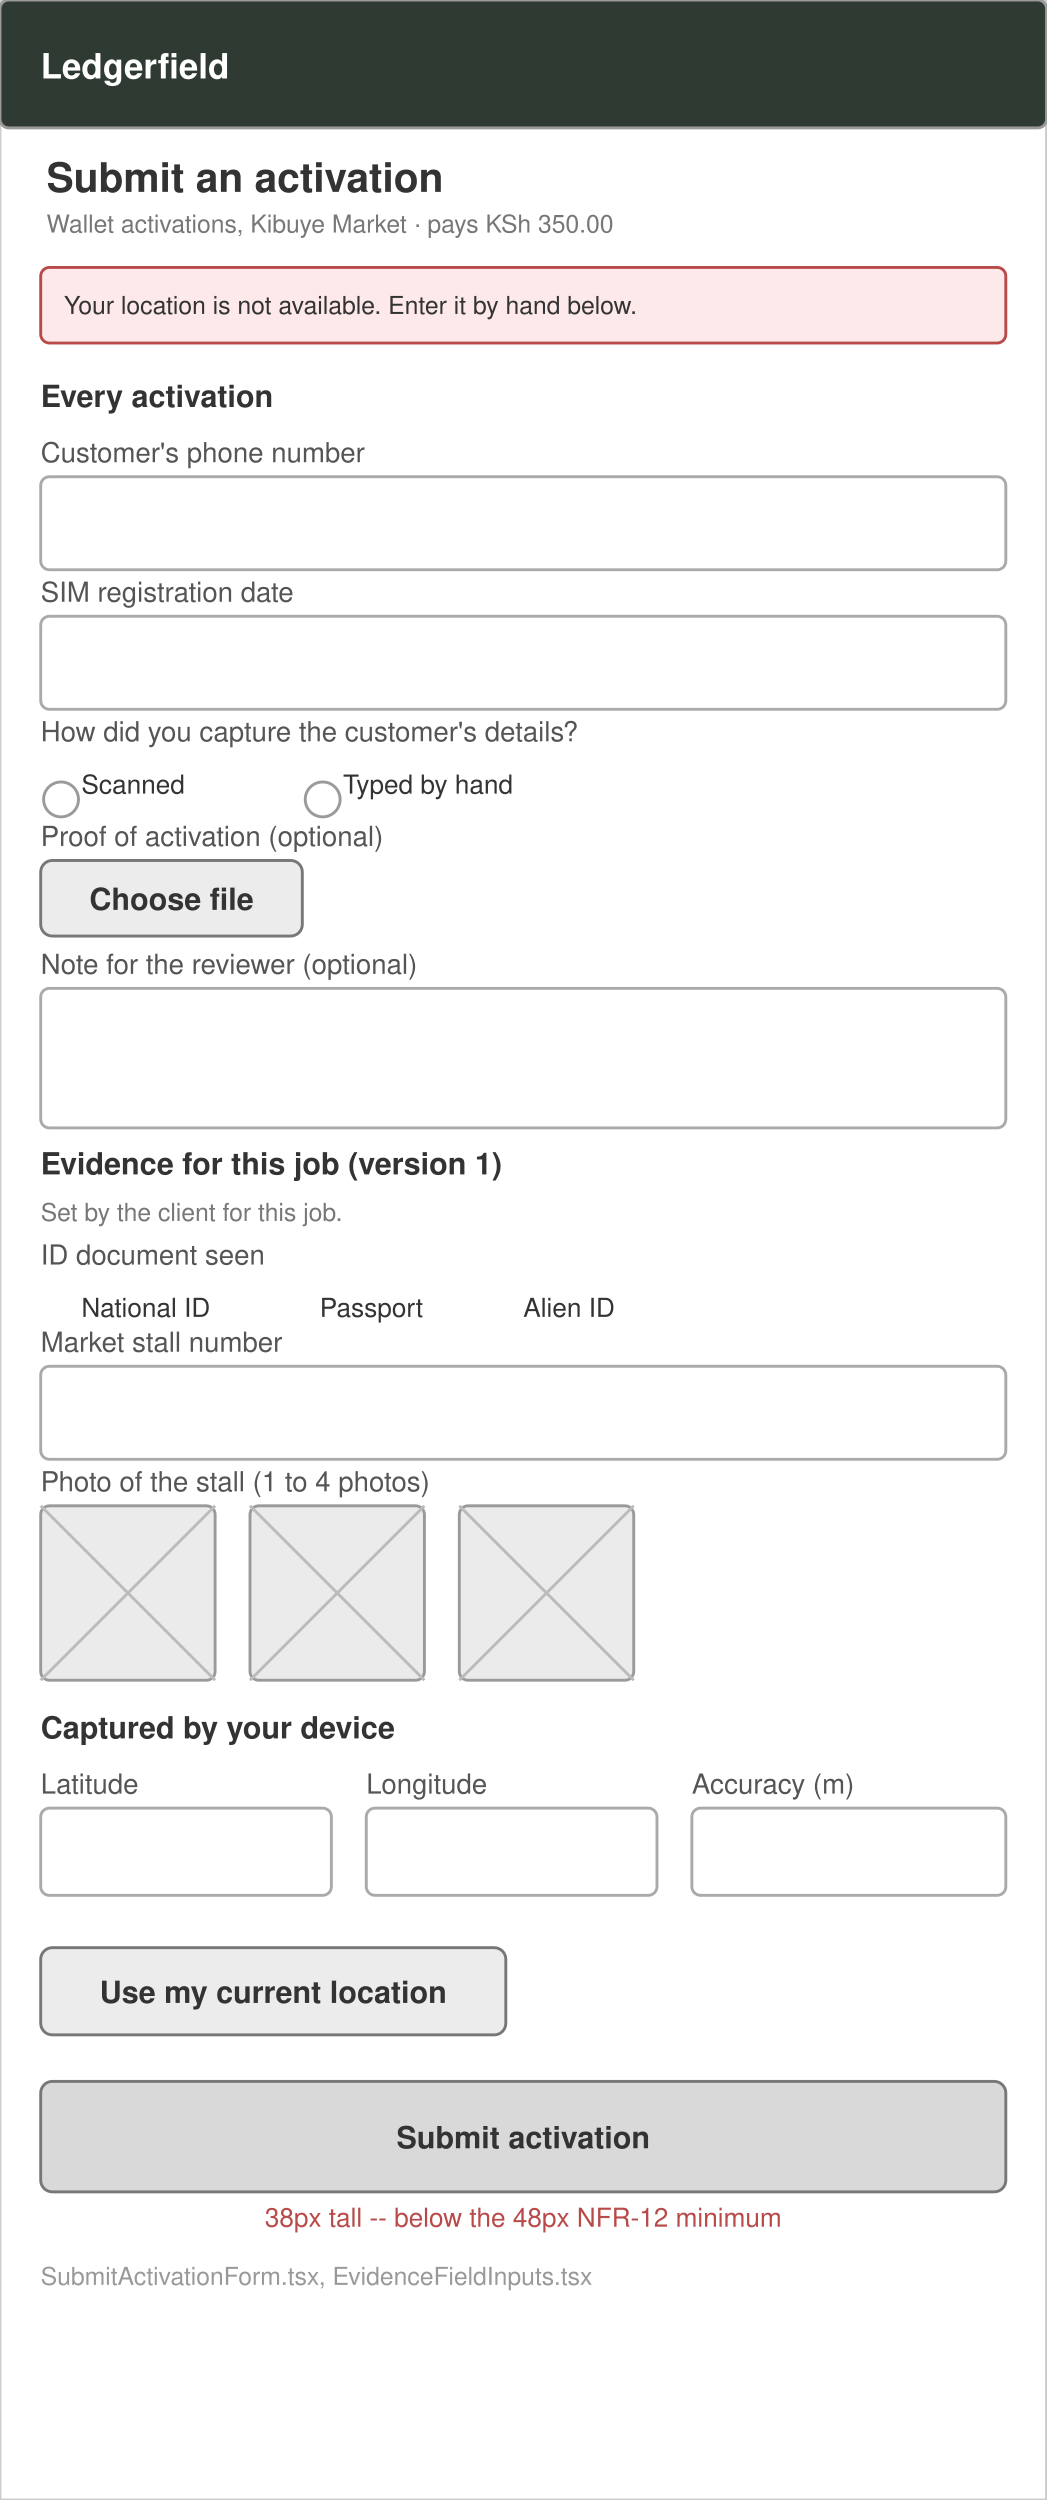
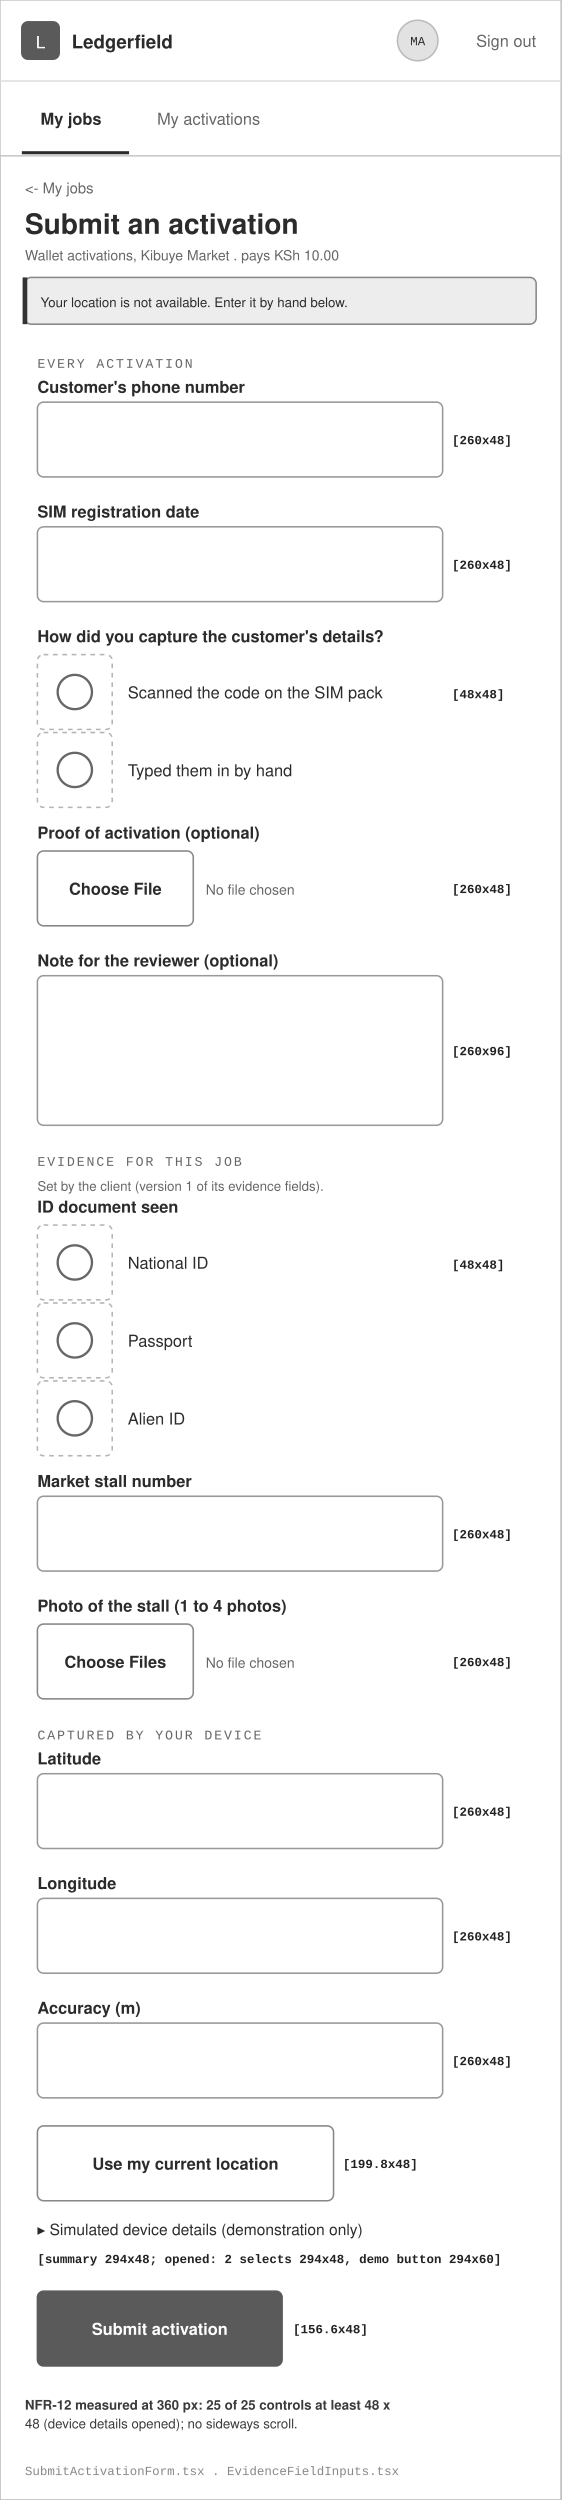
- <svg xmlns="http://www.w3.org/2000/svg" viewBox="0 0 360 860" font-family="Helvetica, Arial, sans-serif">
-   <rect x="0" y="0" width="360" height="860" fill="white" stroke="#ccc" />
-   <rect x="0" y="0" width="360" height="44" rx="3" fill="#2f3a33" stroke="#9a9a9a" />
-   <text x="14" y="27" font-size="12" font-weight="700" text-anchor="start" fill="white">Ledgerfield</text>
-   <text x="16" y="66" font-size="14" font-weight="700" text-anchor="start" fill="#333333">Submit an activation</text>
-   <text x="16" y="80" font-size="8.5" font-weight="400" text-anchor="start" fill="#777">Wallet activations, Kibuye Market · pays KSh 350.00</text>
-   <rect x="14" y="92" width="332" height="26" rx="3" fill="#fde9e9" stroke="#b84a4a" />
-   <text x="22" y="108" font-size="8.5" text-anchor="start" fill="#333333">Your location is not available. Enter it by hand below.</text>
-   <text x="14" y="140" font-size="10.5" font-weight="700" text-anchor="start" fill="#333333">Every activation</text>
-   <text x="14" y="159" font-size="9.5" font-weight="400" text-anchor="start" fill="#555">Customer's phone number</text>
-   <rect x="14" y="164" width="332" height="32" rx="3" fill="white" stroke="#aaa" />
-   <text x="14" y="207" font-size="9.5" font-weight="400" text-anchor="start" fill="#555">SIM registration date</text>
-   <rect x="14" y="212" width="332" height="32" rx="3" fill="white" stroke="#aaa" />
-   <text x="14" y="255" font-size="9.5" font-weight="400" text-anchor="start" fill="#555">How did you capture the customer's details?</text>
-   <text x="14" y="261" font-size="9.5" font-weight="400" text-anchor="start" fill="#555" />
-   <circle cx="21" cy="275" r="6" fill="white" stroke="#9a9a9a" />
-   <circle cx="111" cy="275" r="6" fill="white" stroke="#9a9a9a" />
-   <text x="28" y="273" font-size="9" font-weight="400" text-anchor="start" fill="#333333">Scanned</text>
-   <text x="118" y="273" font-size="9" font-weight="400" text-anchor="start" fill="#333333">Typed by hand</text>
-   <text x="14" y="291" font-size="9.5" font-weight="400" text-anchor="start" fill="#555">Proof of activation (optional)</text>
-   <rect x="14" y="296" width="90" height="26" rx="4" fill="#ececec" stroke="#777" />
-   <text x="59.0" y="313.0" font-size="10.5" font-weight="600" text-anchor="middle" fill="#333333">Choose file</text>
-   <text x="14" y="335" font-size="9.5" font-weight="400" text-anchor="start" fill="#555">Note for the reviewer (optional)</text>
-   <rect x="14" y="340" width="332" height="48" rx="3" fill="white" stroke="#aaa" />
-   <text x="14" y="404" font-size="10.5" font-weight="700" text-anchor="start" fill="#333333">Evidence for this job (version 1)</text>
-   <text x="14" y="420" font-size="8.5" font-weight="400" text-anchor="start" fill="#777">Set by the client for this job.</text>
-   <text x="14" y="435" font-size="9.5" font-weight="400" text-anchor="start" fill="#555">ID document seen</text>
-   <text x="28" y="453" font-size="9" font-weight="400" text-anchor="start" fill="#333333">National ID</text>
-   <text x="110" y="453" font-size="9" font-weight="400" text-anchor="start" fill="#333333">Passport</text>
-   <text x="180" y="453" font-size="9" font-weight="400" text-anchor="start" fill="#333333">Alien ID</text>
-   <text x="14" y="465" font-size="9.5" font-weight="400" text-anchor="start" fill="#555">Market stall number</text>
-   <rect x="14" y="470" width="332" height="32" rx="3" fill="white" stroke="#aaa" />
-   <text x="14" y="513" font-size="9.5" font-weight="400" text-anchor="start" fill="#555">Photo of the stall (1 to 4 photos)</text>
-   <rect x="14" y="518" width="60" height="60" rx="3" fill="#ebebeb" stroke="#9a9a9a" />
-   <line x1="14" y1="518" x2="74" y2="578" stroke="#bbb" />
-   <line x1="74" y1="518" x2="14" y2="578" stroke="#bbb" />
-   <rect x="86" y="518" width="60" height="60" rx="3" fill="#ebebeb" stroke="#9a9a9a" />
-   <line x1="86" y1="518" x2="146" y2="578" stroke="#bbb" />
-   <line x1="146" y1="518" x2="86" y2="578" stroke="#bbb" />
-   <rect x="158" y="518" width="60" height="60" rx="3" fill="#ebebeb" stroke="#9a9a9a" />
-   <line x1="158" y1="518" x2="218" y2="578" stroke="#bbb" />
-   <line x1="218" y1="518" x2="158" y2="578" stroke="#bbb" />
-   <text x="14" y="598" font-size="10.5" font-weight="700" text-anchor="start" fill="#333333">Captured by your device</text>
-   <text x="14" y="617" font-size="9.5" font-weight="400" text-anchor="start" fill="#555">Latitude</text>
-   <rect x="14" y="622" width="100" height="30" rx="3" fill="white" stroke="#aaa" />
-   <text x="126" y="617" font-size="9.5" font-weight="400" text-anchor="start" fill="#555">Longitude</text>
-   <rect x="126" y="622" width="100" height="30" rx="3" fill="white" stroke="#aaa" />
-   <text x="238" y="617" font-size="9.5" font-weight="400" text-anchor="start" fill="#555">Accuracy (m)</text>
-   <rect x="238" y="622" width="108" height="30" rx="3" fill="white" stroke="#aaa" />
-   <rect x="14" y="670" width="160" height="30" rx="4" fill="#ececec" stroke="#777" />
-   <text x="94.0" y="689.0" font-size="10.5" font-weight="600" text-anchor="middle" fill="#333333">Use my current location</text>
-   <rect x="14" y="716" width="332" height="38" rx="4" fill="#d9d9d9" stroke="#777" />
-   <text x="180.0" y="739.0" font-size="10.5" font-weight="600" text-anchor="middle" fill="#333333">Submit activation</text>
-   <text x="180.0" y="766" font-size="9" font-weight="400" text-anchor="middle" fill="#b84a4a">38px tall -- below the 48px NFR-12 minimum</text>
-   <text x="14" y="786" font-size="8.5" font-weight="400" text-anchor="start" fill="#999">SubmitActivationForm.tsx, EvidenceFieldInputs.tsx</text>
+ <svg xmlns="http://www.w3.org/2000/svg" viewBox="0 0 360 1604" font-family="Helvetica, Arial, sans-serif">
+   <rect x="0" y="0" width="360" height="1604" fill="white" stroke="#bbb" />
+   <rect x="0" y="0" width="360" height="100" rx="0" fill="white" stroke="#c8c8c8" />
+   <rect x="14" y="14" width="24" height="24" rx="4" fill="#5a5a5a" stroke="#5a5a5a" />
+   <text x="26" y="31" font-family="Consolas, 'Courier New', monospace" font-size="12" font-weight="400" text-anchor="middle" fill="white">L</text>
+   <text x="46" y="31" font-family="Helvetica, Arial, sans-serif" font-size="12" font-weight="700" text-anchor="start" fill="#2b2b2b">Ledgerfield</text>
+   <circle cx="268" cy="26" r="13" fill="#e2e2e2" stroke="#bbb" />
+   <text x="268" y="29" font-family="Consolas, 'Courier New', monospace" font-size="8" font-weight="400" text-anchor="middle" fill="#2b2b2b">MA</text>
+   <text x="344" y="30" font-family="Helvetica, Arial, sans-serif" font-size="10.5" font-weight="400" text-anchor="end" fill="#666666">Sign out</text>
+   <line x1="0" y1="52" x2="360" y2="52" stroke="#ddd" stroke-width="1" />
+   <text x="26" y="80" font-family="Helvetica, Arial, sans-serif" font-size="10.5" font-weight="600" text-anchor="start" fill="#2b2b2b">My jobs</text>
+   <line x1="14" y1="98" x2="82.8" y2="98" stroke="#2b2b2b" stroke-width="2" />
+   <text x="100.8" y="80" font-family="Helvetica, Arial, sans-serif" font-size="10.5" font-weight="400" text-anchor="start" fill="#666666">My activations</text>
+   <text x="16" y="124" font-family="Helvetica, Arial, sans-serif" font-size="9.5" font-weight="400" text-anchor="start" fill="#666666">&lt;- My jobs</text>
+   <text x="16" y="150" font-family="Helvetica, Arial, sans-serif" font-size="18" font-weight="700" text-anchor="start" fill="#2b2b2b">Submit an activation</text>
+   <text x="16" y="167" font-family="Helvetica, Arial, sans-serif" font-size="9" font-weight="400" text-anchor="start" fill="#666666">Wallet activations, Kibuye Market . pays KSh 10.00</text>
+   <rect x="16" y="178" width="328" height="30" rx="4" fill="#ededed" stroke="#888" />
+   <line x1="16" y1="178" x2="16" y2="208" stroke="#333" stroke-width="3" />
+   <text x="26" y="197" font-family="Helvetica, Arial, sans-serif" font-size="8.5" font-weight="400" text-anchor="start" fill="#2b2b2b">Your location is not available. Enter it by hand below.</text>
+   <text x="24" y="236" font-family="Consolas, 'Courier New', monospace" font-size="8.5" font-weight="400" text-anchor="start" fill="#666666" letter-spacing="1.2">EVERY ACTIVATION</text>
+   <text x="24" y="252" font-family="Helvetica, Arial, sans-serif" font-size="10.5" font-weight="600" text-anchor="start" fill="#2b2b2b">Customer's phone number</text>
+   <rect x="24" y="258" width="260" height="48" rx="4" fill="white" stroke="#999" />
+   <text x="290" y="285.0" font-family="Consolas, 'Courier New', monospace" font-size="8" font-weight="700" text-anchor="start" fill="#222">[260x48]</text>
+   <text x="24" y="332" font-family="Helvetica, Arial, sans-serif" font-size="10.5" font-weight="600" text-anchor="start" fill="#2b2b2b">SIM registration date</text>
+   <rect x="24" y="338" width="260" height="48" rx="4" fill="white" stroke="#999" />
+   <text x="290" y="365.0" font-family="Consolas, 'Courier New', monospace" font-size="8" font-weight="700" text-anchor="start" fill="#222">[260x48]</text>
+   <text x="24" y="412" font-family="Helvetica, Arial, sans-serif" font-size="10.5" font-weight="600" text-anchor="start" fill="#2b2b2b">How did you capture the customer's details?</text>
+   <rect x="24" y="420" width="48" height="48" rx="4" fill="none" stroke="#b5b5b5" stroke-dasharray="3 3" />
+   <circle cx="48" cy="444" r="11" fill="white" stroke="#666666" stroke-width="1.5" />
+   <text x="82" y="448" font-family="Helvetica, Arial, sans-serif" font-size="10.5" font-weight="400" text-anchor="start" fill="#2b2b2b">Scanned the code on the SIM pack</text>
+   <text x="290" y="448" font-family="Consolas, 'Courier New', monospace" font-size="8" font-weight="700" text-anchor="start" fill="#222">[48x48]</text>
+   <rect x="24" y="470" width="48" height="48" rx="4" fill="none" stroke="#b5b5b5" stroke-dasharray="3 3" />
+   <circle cx="48" cy="494" r="11" fill="white" stroke="#666666" stroke-width="1.5" />
+   <text x="82" y="498" font-family="Helvetica, Arial, sans-serif" font-size="10.5" font-weight="400" text-anchor="start" fill="#2b2b2b">Typed them in by hand</text>
+   <text x="24" y="538" font-family="Helvetica, Arial, sans-serif" font-size="10.5" font-weight="600" text-anchor="start" fill="#2b2b2b">Proof of activation (optional)</text>
+   <rect x="24" y="546" width="100" height="48" rx="4" fill="white" stroke="#888" />
+   <text x="74.0" y="574.0" font-family="Helvetica, Arial, sans-serif" font-size="10.5" font-weight="600" text-anchor="middle" fill="#2b2b2b">Choose File</text>
+   <text x="132" y="574.0" font-family="Helvetica, Arial, sans-serif" font-size="9" font-weight="400" text-anchor="start" fill="#666666">No file chosen</text>
+   <text x="290" y="573.0" font-family="Consolas, 'Courier New', monospace" font-size="8" font-weight="700" text-anchor="start" fill="#222">[260x48]</text>
+   <text x="24" y="620" font-family="Helvetica, Arial, sans-serif" font-size="10.5" font-weight="600" text-anchor="start" fill="#2b2b2b">Note for the reviewer (optional)</text>
+   <rect x="24" y="626" width="260" height="96" rx="4" fill="white" stroke="#999" />
+   <text x="290" y="677.0" font-family="Consolas, 'Courier New', monospace" font-size="8" font-weight="700" text-anchor="start" fill="#222">[260x96]</text>
+   <text x="24" y="748" font-family="Consolas, 'Courier New', monospace" font-size="8.5" font-weight="400" text-anchor="start" fill="#666666" letter-spacing="1.2">EVIDENCE FOR THIS JOB</text>
+   <text x="24" y="764" font-family="Helvetica, Arial, sans-serif" font-size="8.5" font-weight="400" text-anchor="start" fill="#666666">Set by the client (version 1 of its evidence fields).</text>
+   <text x="24" y="778" font-family="Helvetica, Arial, sans-serif" font-size="10.5" font-weight="600" text-anchor="start" fill="#2b2b2b">ID document seen</text>
+   <rect x="24" y="786" width="48" height="48" rx="4" fill="none" stroke="#b5b5b5" stroke-dasharray="3 3" />
+   <circle cx="48" cy="810" r="11" fill="white" stroke="#666666" stroke-width="1.5" />
+   <text x="82" y="814" font-family="Helvetica, Arial, sans-serif" font-size="10.5" font-weight="400" text-anchor="start" fill="#2b2b2b">National ID</text>
+   <text x="290" y="814" font-family="Consolas, 'Courier New', monospace" font-size="8" font-weight="700" text-anchor="start" fill="#222">[48x48]</text>
+   <rect x="24" y="836" width="48" height="48" rx="4" fill="none" stroke="#b5b5b5" stroke-dasharray="3 3" />
+   <circle cx="48" cy="860" r="11" fill="white" stroke="#666666" stroke-width="1.5" />
+   <text x="82" y="864" font-family="Helvetica, Arial, sans-serif" font-size="10.5" font-weight="400" text-anchor="start" fill="#2b2b2b">Passport</text>
+   <rect x="24" y="886" width="48" height="48" rx="4" fill="none" stroke="#b5b5b5" stroke-dasharray="3 3" />
+   <circle cx="48" cy="910" r="11" fill="white" stroke="#666666" stroke-width="1.5" />
+   <text x="82" y="914" font-family="Helvetica, Arial, sans-serif" font-size="10.5" font-weight="400" text-anchor="start" fill="#2b2b2b">Alien ID</text>
+   <text x="24" y="954" font-family="Helvetica, Arial, sans-serif" font-size="10.5" font-weight="600" text-anchor="start" fill="#2b2b2b">Market stall number</text>
+   <rect x="24" y="960" width="260" height="48" rx="4" fill="white" stroke="#999" />
+   <text x="290" y="987.0" font-family="Consolas, 'Courier New', monospace" font-size="8" font-weight="700" text-anchor="start" fill="#222">[260x48]</text>
+   <text x="24" y="1034" font-family="Helvetica, Arial, sans-serif" font-size="10.5" font-weight="600" text-anchor="start" fill="#2b2b2b">Photo of the stall (1 to 4 photos)</text>
+   <rect x="24" y="1042" width="100" height="48" rx="4" fill="white" stroke="#888" />
+   <text x="74.0" y="1070.0" font-family="Helvetica, Arial, sans-serif" font-size="10.5" font-weight="600" text-anchor="middle" fill="#2b2b2b">Choose Files</text>
+   <text x="132" y="1070.0" font-family="Helvetica, Arial, sans-serif" font-size="9" font-weight="400" text-anchor="start" fill="#666666">No file chosen</text>
+   <text x="290" y="1069.0" font-family="Consolas, 'Courier New', monospace" font-size="8" font-weight="700" text-anchor="start" fill="#222">[260x48]</text>
+   <text x="24" y="1116" font-family="Consolas, 'Courier New', monospace" font-size="8.5" font-weight="400" text-anchor="start" fill="#666666" letter-spacing="1.2">CAPTURED BY YOUR DEVICE</text>
+   <text x="24" y="1132" font-family="Helvetica, Arial, sans-serif" font-size="10.5" font-weight="600" text-anchor="start" fill="#2b2b2b">Latitude</text>
+   <rect x="24" y="1138" width="260" height="48" rx="4" fill="white" stroke="#999" />
+   <text x="290" y="1165.0" font-family="Consolas, 'Courier New', monospace" font-size="8" font-weight="700" text-anchor="start" fill="#222">[260x48]</text>
+   <text x="24" y="1212" font-family="Helvetica, Arial, sans-serif" font-size="10.5" font-weight="600" text-anchor="start" fill="#2b2b2b">Longitude</text>
+   <rect x="24" y="1218" width="260" height="48" rx="4" fill="white" stroke="#999" />
+   <text x="290" y="1245.0" font-family="Consolas, 'Courier New', monospace" font-size="8" font-weight="700" text-anchor="start" fill="#222">[260x48]</text>
+   <text x="24" y="1292" font-family="Helvetica, Arial, sans-serif" font-size="10.5" font-weight="600" text-anchor="start" fill="#2b2b2b">Accuracy (m)</text>
+   <rect x="24" y="1298" width="260" height="48" rx="4" fill="white" stroke="#999" />
+   <text x="290" y="1325.0" font-family="Consolas, 'Courier New', monospace" font-size="8" font-weight="700" text-anchor="start" fill="#222">[260x48]</text>
+   <rect x="24" y="1364" width="190" height="48" rx="4" fill="white" stroke="#888" />
+   <text x="119.0" y="1392.0" font-family="Helvetica, Arial, sans-serif" font-size="10.5" font-weight="600" text-anchor="middle" fill="#2b2b2b">Use my current location</text>
+   <text x="220" y="1391.0" font-family="Consolas, 'Courier New', monospace" font-size="8" font-weight="700" text-anchor="start" fill="#222">[199.8x48]</text>
+   <text x="24" y="1434" font-family="Helvetica, Arial, sans-serif" font-size="10" font-weight="400" text-anchor="start" fill="#2b2b2b">▸ Simulated device details (demonstration only)</text>
+   <text x="24" y="1452" font-family="Consolas, 'Courier New', monospace" font-size="8" font-weight="700" text-anchor="start" fill="#222">[summary 294x48; opened: 2 selects 294x48, demo button 294x60]</text>
+   <rect x="24" y="1470" width="157" height="48" rx="4" fill="#5a5a5a" stroke="#5a5a5a" />
+   <text x="102.5" y="1498.0" font-family="Helvetica, Arial, sans-serif" font-size="10.5" font-weight="600" text-anchor="middle" fill="white">Submit activation</text>
+   <text x="188" y="1497.0" font-family="Consolas, 'Courier New', monospace" font-size="8" font-weight="700" text-anchor="start" fill="#222">[156.6x48]</text>
+   <text x="16" y="1546" font-family="Helvetica, Arial, sans-serif" font-size="8.5" font-weight="700" text-anchor="start" fill="#3a3a3a">NFR-12 measured at 360 px: 25 of 25 controls at least 48 x</text>
+   <text x="16" y="1558" font-family="Helvetica, Arial, sans-serif" font-size="8.5" font-weight="400" text-anchor="start" fill="#3a3a3a">48 (device details opened); no sideways scroll.</text>
+   <text x="16" y="1588" font-family="Consolas, 'Courier New', monospace" font-size="8" font-weight="400" text-anchor="start" fill="#888">SubmitActivationForm.tsx . EvidenceFieldInputs.tsx</text>
</svg>
